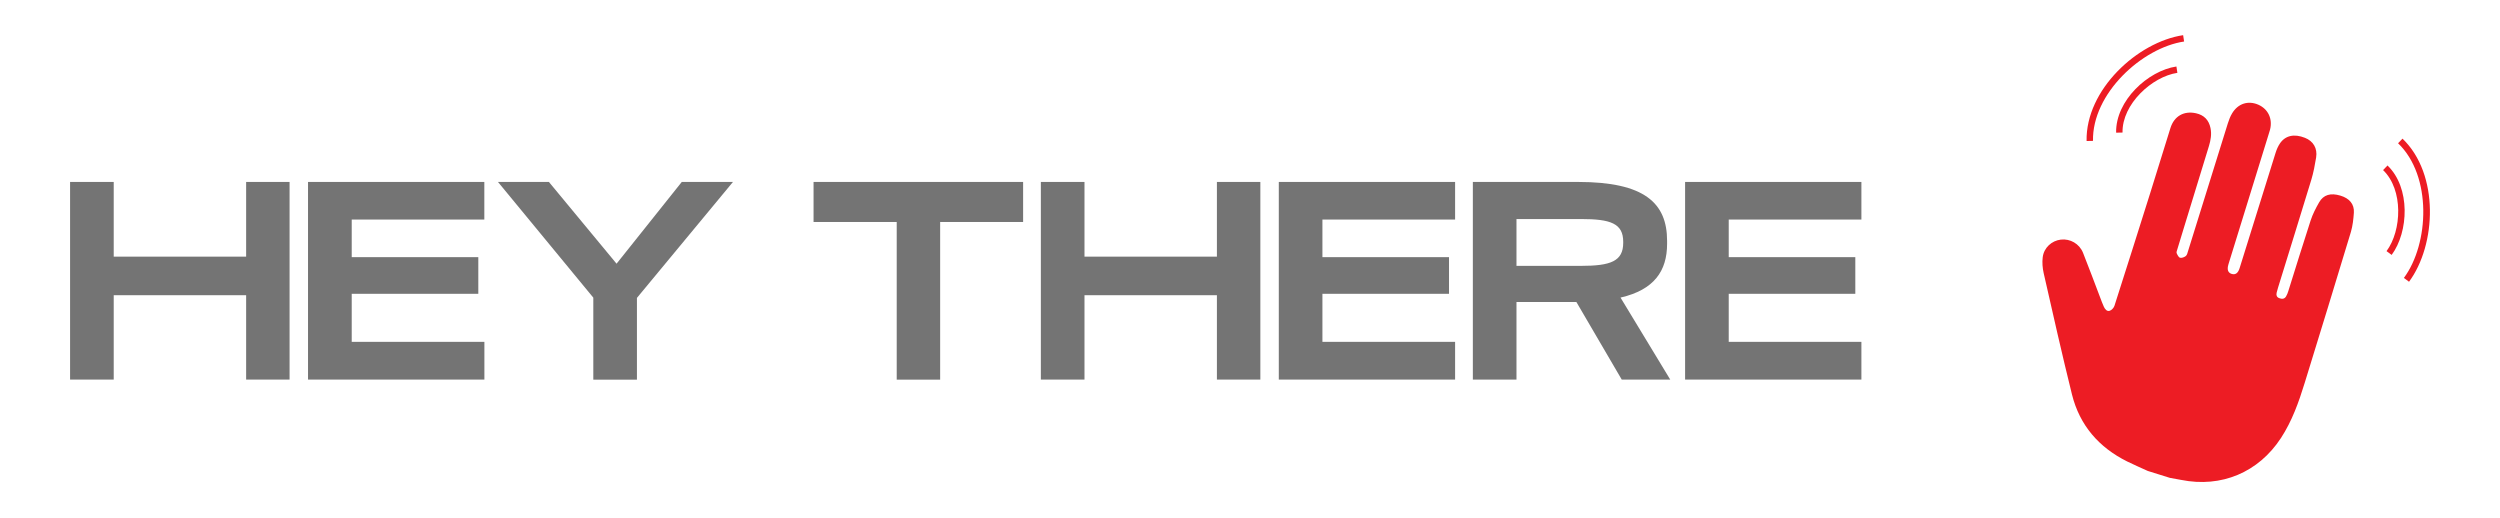
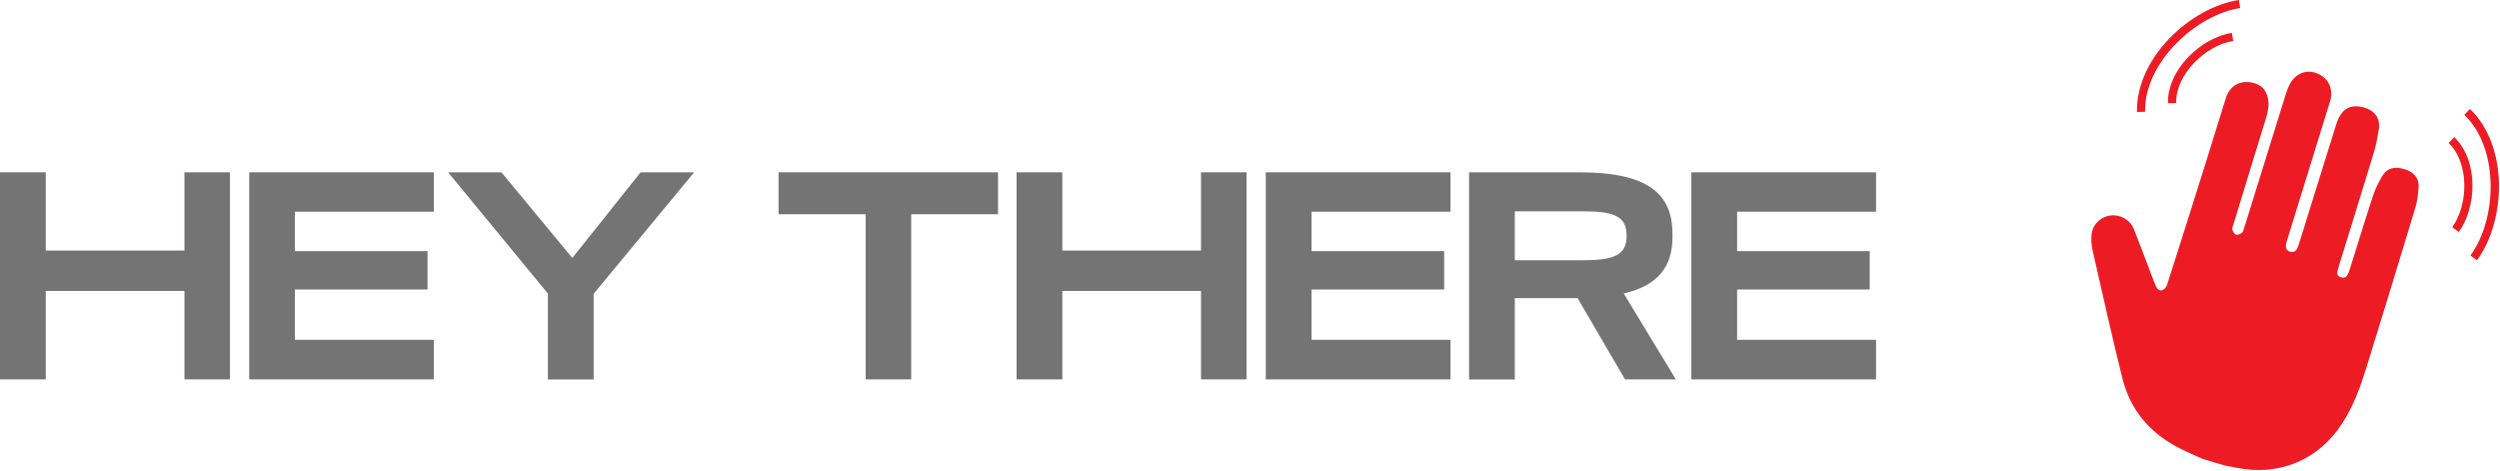
- <svg xmlns="http://www.w3.org/2000/svg" version="1.1" id="Layer_1" x="0px" y="0px" viewBox="0 0 390.23 80.72" style="enable-background:new 0 0 390.23 80.72;" xml:space="preserve">
+ <svg xmlns="http://www.w3.org/2000/svg" version="1.1" id="Layer_1" x="0px" y="0px" viewBox="0 0 307.01 57.75" style="enable-background:new 0 0 307.01 57.75;" xml:space="preserve">
  <style type="text/css">
	.st0{fill:#747474;}
	.st1{fill:#ED1C24;}
</style>
  <g>
+     <path class="st0" d="M22.65,35.73H5.62v10.86H0V21.16h5.62v9.61h17.04v-9.61h5.59v25.43h-5.59V35.73z" />
+     <path class="st0" d="M53.3,46.59H30.62V21.16H53.3V26H36.23v4.84h16.29v4.71H36.23v6.18H53.3V46.59z" />
+     <path class="st0" d="M55.05,21.16h6.55l8.71,10.52l8.39-10.52h6.58L72.93,36.08v10.52h-5.62V36.05L55.05,21.16z" />
+     <path class="st0" d="M111.94,26.31v20.28h-5.59V26.31h-10.7v-5.15h26.96v5.15H111.94z" />
+     <path class="st0" d="M147.55,35.73h-17.04v10.86h-5.62V21.16h5.62v9.61h17.04v-9.61h5.59v25.43h-5.59V35.73z" />
+     <path class="st0" d="M178.2,46.59h-22.69V21.16h22.69V26h-17.07v4.84h16.29v4.71h-16.29v6.18h17.07V46.59z" />
+     <path class="st0" d="M193.81,36.61h-7.71v9.99h-5.62V21.16h13.54c8.55,0,11.45,2.71,11.45,7.58v0.37c0,3.5-1.65,5.93-5.99,6.93   l6.4,10.55h-6.24L193.81,36.61z M186.1,25.94v6.02h8.3c3.81,0,5.43-0.59,5.43-2.96v-0.12c0-2.37-1.62-2.93-5.43-2.93H186.1z" />
+     <path class="st0" d="M230.48,46.59h-22.69V21.16h22.69V26h-17.07v4.84h16.29v4.71h-16.29v6.18h17.07V46.59z" />
+   </g>
+   <g>
    <g>
-       <path class="st0" d="M38.42,46.08H17.75v13.17h-6.81V28.4h6.81v11.66h20.67V28.4h6.78v30.85h-6.78V46.08z" />
-       <path class="st0" d="M75.61,59.25H48.08V28.4h27.52v5.87H54.9v5.87h19.76v5.72H54.9v7.5h20.71V59.25z" />
-       <path class="st0" d="M77.73,28.4h7.95l10.56,12.76l10.18-12.76h7.99L99.42,46.5v12.76h-6.81v-12.8L77.73,28.4z" />
-       <path class="st0" d="M146.75,34.65v24.61h-6.78V34.65h-12.98V28.4h32.71v6.25H146.75z" />
-       <path class="st0" d="M189.95,46.08h-20.67v13.17h-6.81V28.4h6.81v11.66h20.67V28.4h6.78v30.85h-6.78V46.08z" />
-       <path class="st0" d="M227.13,59.25h-27.52V28.4h27.52v5.87h-20.71v5.87h19.76v5.72h-19.76v7.5h20.71V59.25z" />
-       <path class="st0" d="M246.06,47.14h-9.35v12.11h-6.81V28.4h16.43c10.37,0,13.89,3.29,13.89,9.2v0.45c0,4.24-2.01,7.19-7.27,8.4    l7.76,12.8h-7.57L246.06,47.14z M236.71,34.19v7.31h10.07c4.62,0,6.59-0.72,6.59-3.6v-0.15c0-2.88-1.97-3.56-6.59-3.56H236.71z" />
-       <path class="st0" d="M290.55,59.25h-27.52V28.4h27.52v5.87h-20.71v5.87h19.76v5.72h-19.76v7.5h20.71V59.25z" />
+       <g>
+         <path class="st1" d="M270.52,56.32c-0.89-0.41-1.79-0.79-2.66-1.23c-3.65-1.82-6.13-4.66-7.12-8.64     c-1.29-5.2-2.46-10.44-3.65-15.66c-0.15-0.66-0.21-1.38-0.13-2.05c0.15-1.23,1.16-2.14,2.34-2.28c1.2-0.14,2.39,0.53,2.86,1.69     c0.77,1.94,1.5,3.9,2.24,5.85c0.14,0.37,0.28,0.75,0.45,1.12c0.15,0.32,0.4,0.64,0.76,0.53c0.25-0.08,0.53-0.38,0.61-0.64     c1.56-4.85,3.09-9.71,4.62-14.57c0.88-2.79,1.73-5.59,2.61-8.38c0.48-1.53,1.74-2.25,3.3-1.9c1.04,0.23,1.65,0.87,1.87,1.9     c0.17,0.79,0.03,1.56-0.2,2.32c-1.09,3.53-2.17,7.07-3.25,10.6c-0.28,0.92-0.57,1.84-0.85,2.77c-0.05,0.15-0.12,0.34-0.07,0.47     c0.1,0.23,0.25,0.53,0.44,0.59c0.22,0.06,0.55-0.06,0.74-0.22c0.16-0.13,0.21-0.42,0.29-0.65c1.71-5.49,3.42-10.99,5.13-16.48     c0.14-0.44,0.31-0.88,0.55-1.28c0.77-1.28,2.08-1.7,3.4-1.11c1.27,0.56,1.86,1.84,1.49,3.24c-0.04,0.16-0.09,0.31-0.14,0.46     c-1.73,5.59-3.46,11.18-5.19,16.77c-0.01,0.05-0.03,0.09-0.04,0.14c-0.21,0.67-0.06,1.09,0.43,1.23     c0.48,0.14,0.82-0.11,1.02-0.76c1.55-4.96,3.08-9.91,4.64-14.87c0.13-0.42,0.31-0.85,0.56-1.22c0.7-1.03,1.84-1.27,3.23-0.73     c1.07,0.42,1.64,1.36,1.45,2.54c-0.16,0.96-0.34,1.93-0.62,2.87c-1.41,4.64-2.86,9.28-4.29,13.91c-0.07,0.21-0.13,0.43-0.18,0.65     c-0.07,0.31-0.01,0.58,0.32,0.71c0.35,0.14,0.68,0.14,0.89-0.21c0.13-0.21,0.22-0.46,0.3-0.71c0.96-3.03,1.88-6.08,2.88-9.1     c0.27-0.82,0.67-1.6,1.1-2.35c0.56-0.98,1.49-1.24,2.73-0.87c1.18,0.35,1.83,1.11,1.75,2.21c-0.05,0.83-0.15,1.67-0.38,2.46     c-1.97,6.51-3.96,13.01-5.97,19.5c-0.76,2.47-1.63,4.91-3.06,7.1c-2.89,4.43-7.69,6.45-12.88,5.41c-0.48-0.1-0.97-0.18-1.46-0.27     C272.42,56.91,271.47,56.62,270.52,56.32z" />
+       </g>
    </g>
    <g>
      <g>
-         <g>
-           <path class="st1" d="M335.25,73.51c-1.07-0.49-2.16-0.96-3.22-1.48c-4.42-2.2-7.41-5.64-8.61-10.45      c-1.56-6.29-2.98-12.62-4.42-18.95c-0.18-0.8-0.25-1.67-0.15-2.47c0.18-1.49,1.4-2.59,2.83-2.76c1.45-0.17,2.89,0.64,3.46,2.05      c0.94,2.35,1.81,4.72,2.71,7.07c0.17,0.45,0.34,0.91,0.54,1.35c0.18,0.39,0.48,0.78,0.92,0.64c0.3-0.1,0.64-0.46,0.74-0.78      c1.88-5.87,3.74-11.74,5.59-17.62c1.06-3.37,2.1-6.76,3.15-10.13c0.58-1.85,2.1-2.72,3.99-2.3c1.25,0.28,2,1.05,2.26,2.3      c0.2,0.96,0.04,1.89-0.24,2.81c-1.31,4.27-2.62,8.55-3.93,12.82c-0.34,1.11-0.69,2.23-1.02,3.35c-0.06,0.18-0.15,0.41-0.09,0.56      c0.12,0.27,0.3,0.65,0.53,0.71c0.26,0.07,0.67-0.08,0.9-0.27c0.2-0.16,0.26-0.51,0.35-0.78c2.07-6.64,4.13-13.29,6.21-19.93      c0.17-0.53,0.37-1.07,0.66-1.55c0.93-1.55,2.52-2.05,4.11-1.35c1.53,0.68,2.25,2.22,1.81,3.91c-0.05,0.19-0.11,0.37-0.17,0.56      c-2.09,6.76-4.18,13.52-6.27,20.28c-0.02,0.06-0.03,0.11-0.05,0.17c-0.25,0.82-0.07,1.31,0.52,1.49      c0.58,0.17,0.99-0.13,1.23-0.92c1.87-5.99,3.73-11.99,5.61-17.98c0.16-0.51,0.38-1.03,0.68-1.47c0.85-1.25,2.23-1.54,3.9-0.88      c1.3,0.51,1.98,1.64,1.75,3.07c-0.19,1.17-0.41,2.34-0.75,3.47c-1.71,5.62-3.46,11.22-5.19,16.83      c-0.08,0.26-0.16,0.52-0.22,0.79c-0.09,0.38-0.02,0.7,0.38,0.86c0.42,0.17,0.82,0.17,1.08-0.25c0.16-0.26,0.27-0.56,0.36-0.85      c1.16-3.67,2.28-7.35,3.48-11.01c0.32-0.99,0.81-1.93,1.33-2.84c0.68-1.19,1.8-1.5,3.3-1.05c1.43,0.42,2.21,1.34,2.12,2.68      c-0.07,1-0.18,2.02-0.46,2.98c-2.38,7.87-4.79,15.73-7.22,23.59c-0.92,2.99-1.97,5.94-3.7,8.59c-3.5,5.36-9.3,7.8-15.58,6.54      c-0.59-0.12-1.18-0.22-1.76-0.32C337.56,74.23,336.41,73.87,335.25,73.51z" />
-         </g>
+         <path class="st1" d="M262.53,13.75C262.4,7.08,269.16,0.88,275.06,0l0.15,0.99c-5.39,0.81-11.8,6.67-11.68,12.74L262.53,13.75z" />
      </g>
      <g>
-         <g>
-           <path class="st1" d="M325.7,22.01c-0.16-8.01,7.97-15.46,15.07-16.52l0.15,0.99c-6.56,0.98-14.37,8.12-14.22,15.51L325.7,22.01z      " />
-         </g>
-         <g>
-           <path class="st1" d="M330.31,20.71c-0.1-5.01,4.98-9.67,9.41-10.33l0.15,0.99c-3.95,0.59-8.65,4.88-8.56,9.32L330.31,20.71z" />
-         </g>
+         <path class="st1" d="M266.34,12.67c-0.08-4.19,4.16-8.08,7.86-8.63l0.15,0.99c-3.23,0.48-7.08,3.99-7,7.62L266.34,12.67z" />
+       </g>
+     </g>
+     <g>
+       <g>
+         <path class="st1" d="M304.3,31.96l-0.8-0.59c3.24-4.38,3.63-13.06-0.75-17.27l0.69-0.72C308.25,18,307.85,27.16,304.3,31.96z" />
      </g>
      <g>
-         <g>
-           <path class="st1" d="M376.03,43.98l-0.8-0.6c3.95-5.33,4.42-15.9-0.91-21.02l0.69-0.72C380.79,27.19,380.3,38.21,376.03,43.98z" />
-         </g>
-         <g>
-           <path class="st1" d="M373.32,39.79l-0.8-0.59c2.38-3.21,2.66-9.57-0.54-12.65l0.69-0.72C376.28,29.3,375.98,36.18,373.32,39.79z      " />
-         </g>
+         <path class="st1" d="M302.06,28.49l-0.8-0.59c1.94-2.63,2.18-7.83-0.44-10.34l0.69-0.72C304.53,19.74,304.28,25.48,302.06,28.49z     " />
      </g>
    </g>
  </g>
</svg>
